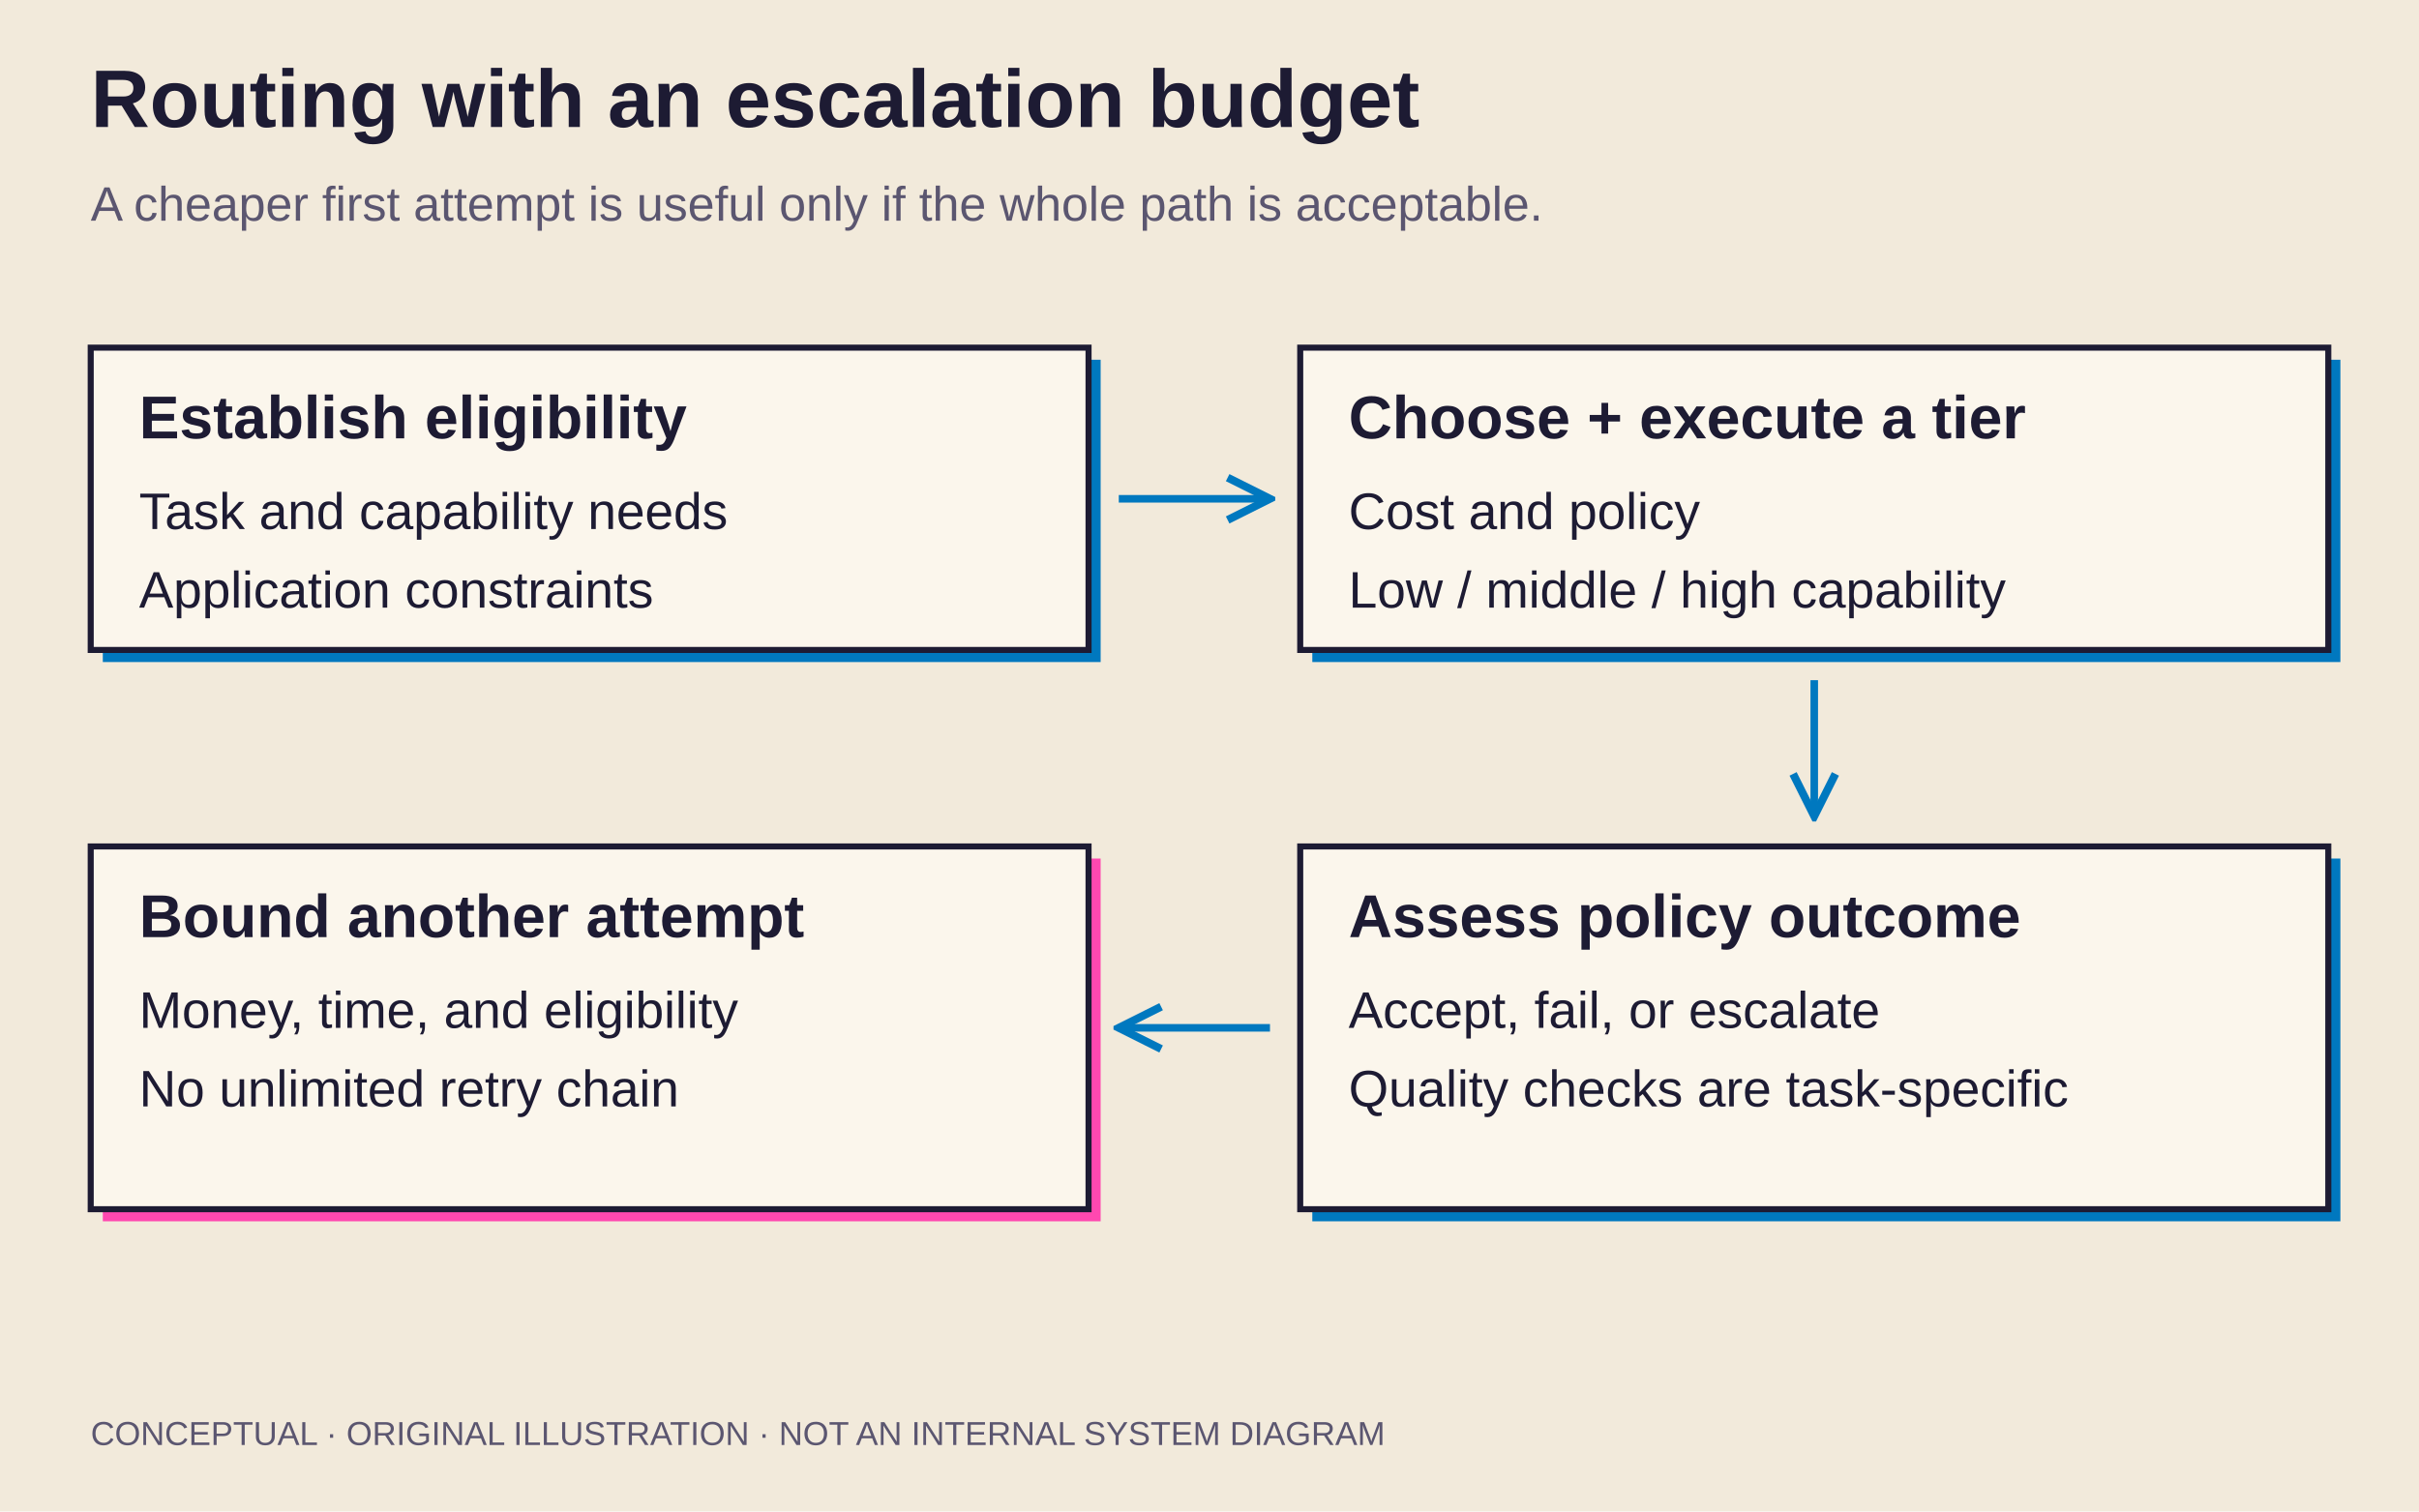
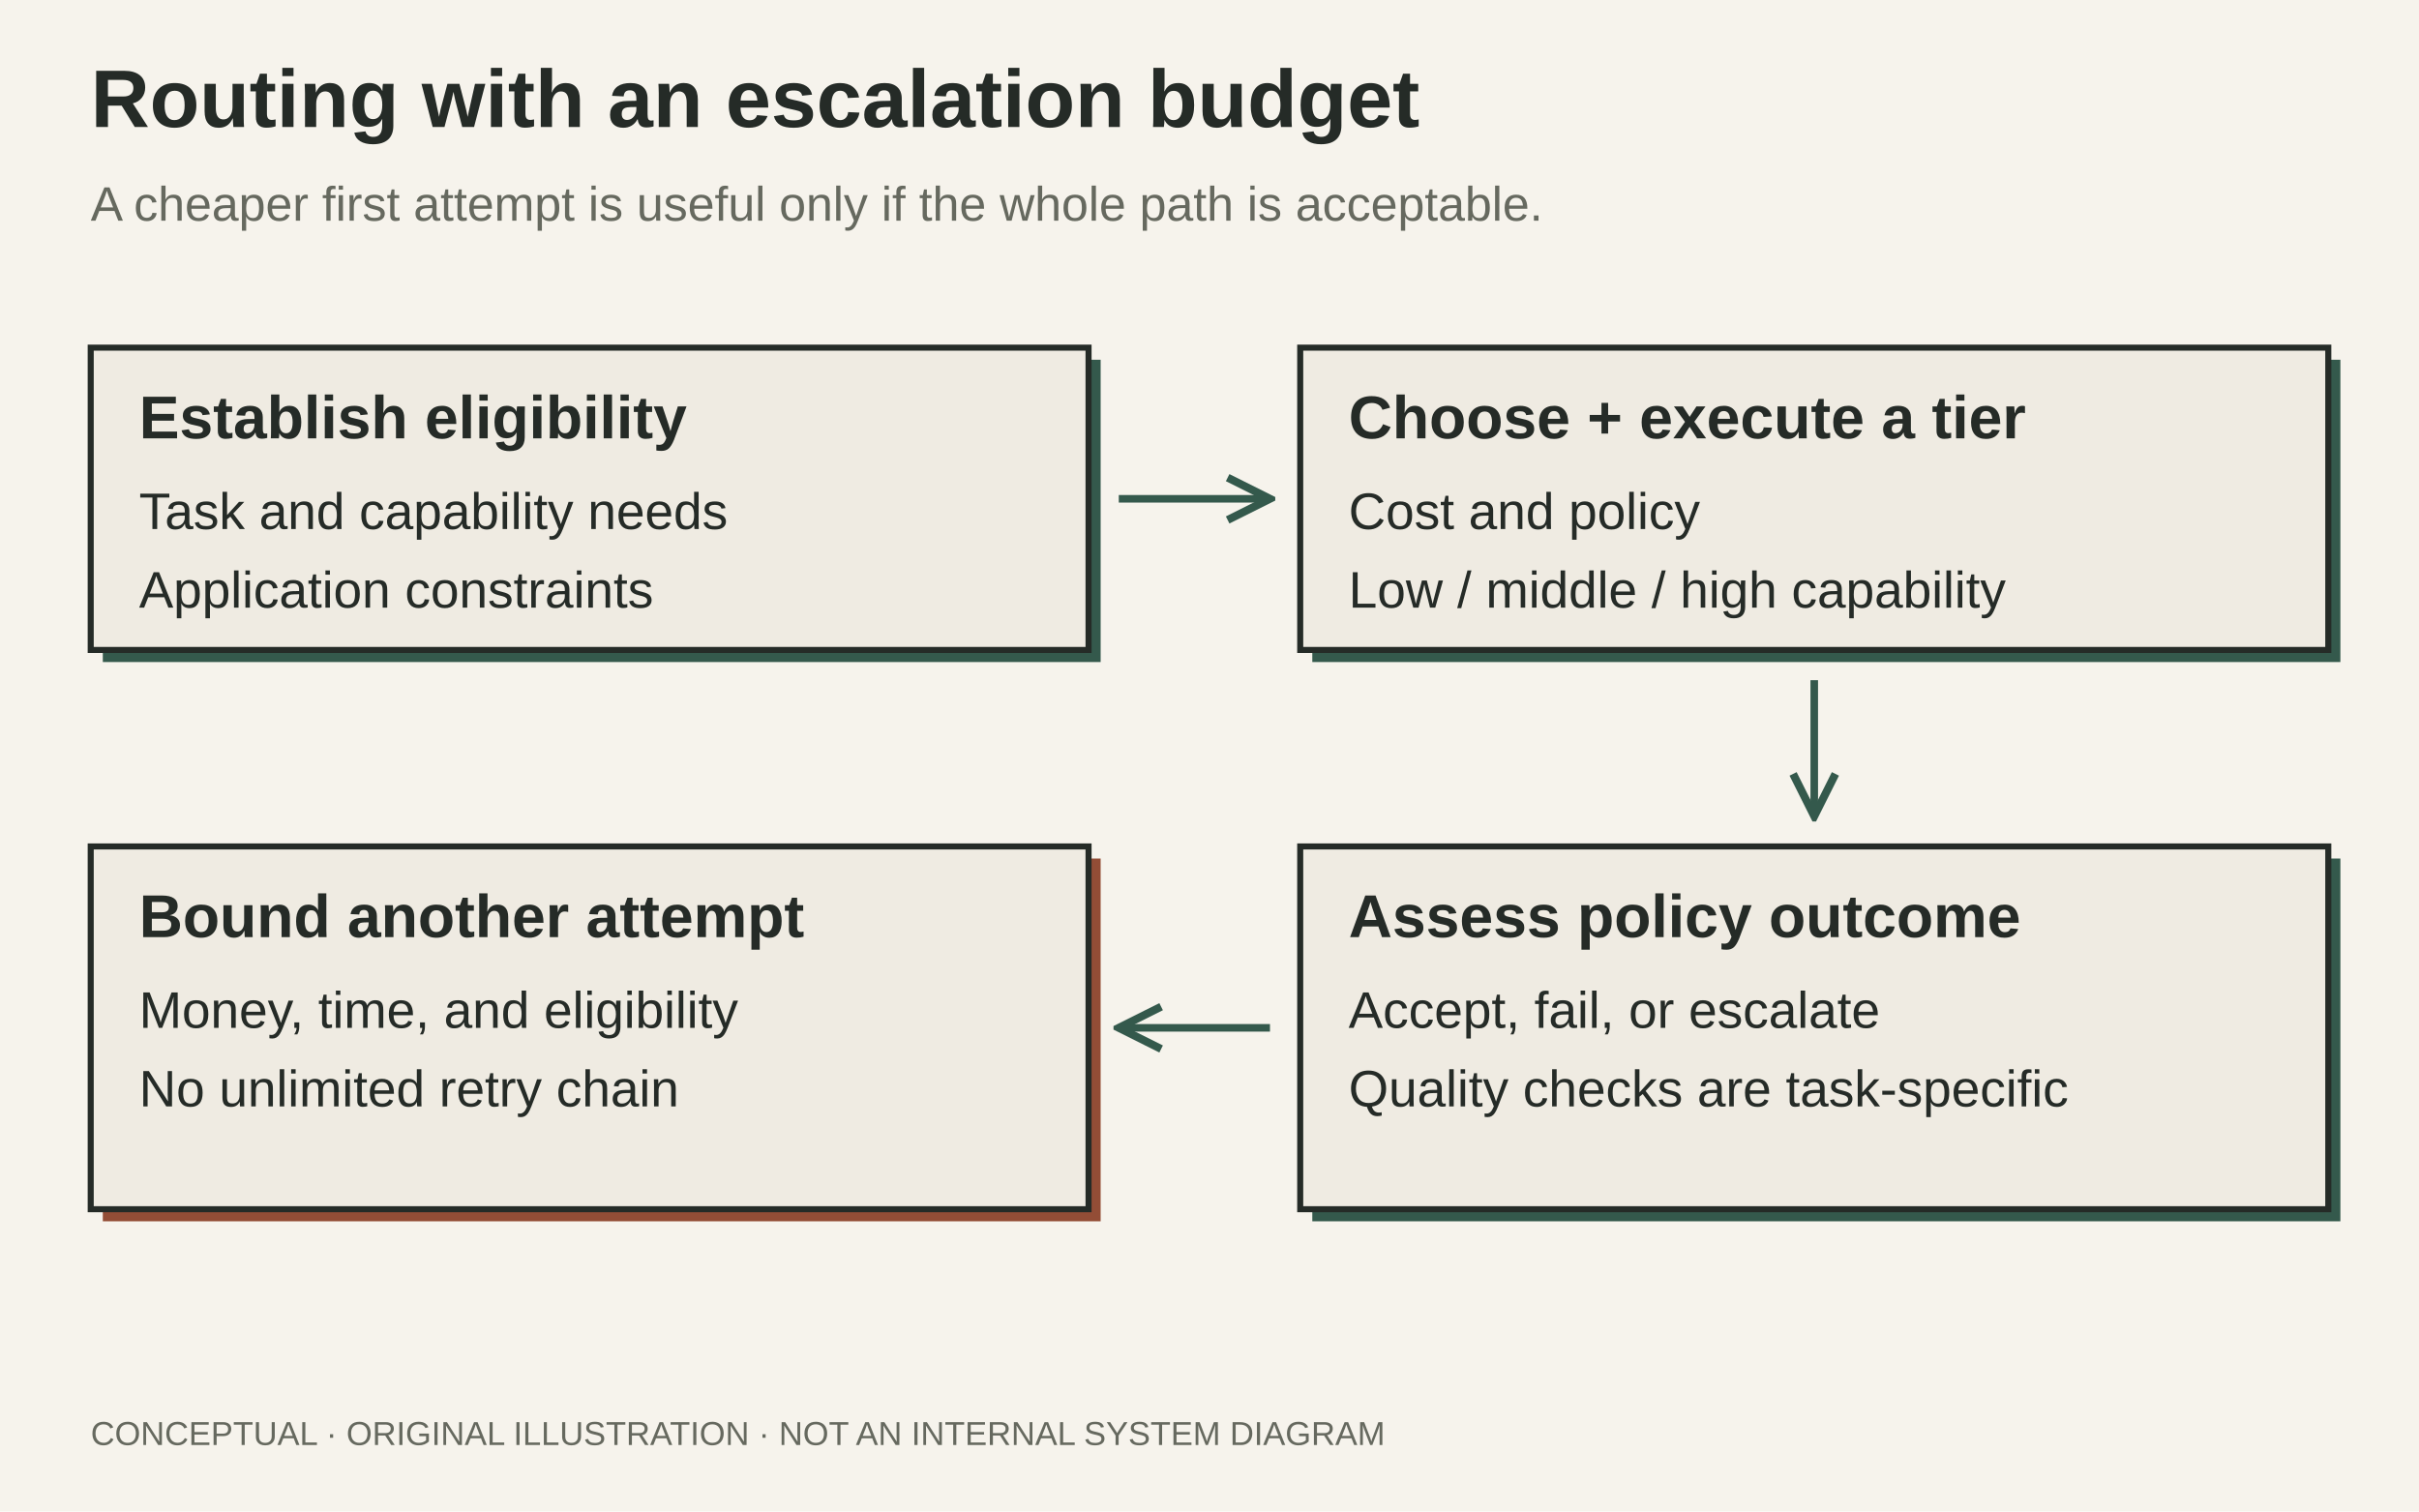
<svg xmlns="http://www.w3.org/2000/svg" width="800" height="500" viewBox="0 0 800 500" role="img" aria-labelledby="title desc">
  <defs>
    <marker id="arrow" viewBox="0 0 10 10" refX="9" refY="5" markerWidth="7" markerHeight="7" orient="auto-start-reverse">
-       <path d="M1 1 L9 5 L1 9" fill="none" stroke="#0078bf" stroke-width="1.5" />
+       <path d="M1 1 L9 5 L1 9" fill="none" stroke="#34594c" stroke-width="1.5" />
    </marker>
  </defs>
-   <rect width="800" height="500" fill="#f2eadb" />
+   <rect width="800" height="500" fill="#f6f3ec" />
  <g font-family="Arial, Helvetica, sans-serif">
-     <text x="30" y="42" font-size="27" fill="#1d1b33" font-weight="700">
+     <text x="30" y="42" font-size="27" fill="#252b27" font-weight="700">
      <tspan x="30" dy="0">Routing with an escalation budget</tspan>
    </text>
-     <text x="30" y="73" font-size="16" fill="#5b5670" font-weight="400">
+     <text x="30" y="73" font-size="16" fill="#66695f" font-weight="400">
      <tspan x="30" dy="0">A cheaper first attempt is useful only if the whole path is acceptable.</tspan>
    </text>
-     <rect x="34" y="119" width="330" height="100" fill="#0078bf" />
-     <rect x="30" y="115" width="330" height="100" fill="#fbf6ec" stroke="#1d1b33" stroke-width="2" />
-     <text x="46" y="145" font-size="20" fill="#1d1b33" font-weight="700">
+     <rect x="34" y="119" width="330" height="100" fill="#34594c" />
+     <rect x="30" y="115" width="330" height="100" fill="#efebe2" stroke="#252b27" stroke-width="2" />
+     <text x="46" y="145" font-size="20" fill="#252b27" font-weight="700">
      <tspan x="46" dy="0">Establish eligibility</tspan>
    </text>
-     <text x="46" y="175" font-size="17" fill="#1d1b33" font-weight="400">
+     <text x="46" y="175" font-size="17" fill="#252b27" font-weight="400">
      <tspan x="46" dy="0">Task and capability needs</tspan>
      <tspan x="46" dy="26">Application constraints</tspan>
    </text>
-     <path d="M370,165 L420,165" fill="none" stroke="#0078bf" stroke-width="2.5" marker-end="url(#arrow)" />
-     <rect x="434" y="119" width="340" height="100" fill="#0078bf" />
-     <rect x="430" y="115" width="340" height="100" fill="#fbf6ec" stroke="#1d1b33" stroke-width="2" />
-     <text x="446" y="145" font-size="20" fill="#1d1b33" font-weight="700">
+     <path d="M370,165 L420,165" fill="none" stroke="#34594c" stroke-width="2.5" marker-end="url(#arrow)" />
+     <rect x="434" y="119" width="340" height="100" fill="#34594c" />
+     <rect x="430" y="115" width="340" height="100" fill="#efebe2" stroke="#252b27" stroke-width="2" />
+     <text x="446" y="145" font-size="20" fill="#252b27" font-weight="700">
      <tspan x="446" dy="0">Choose + execute a tier</tspan>
    </text>
-     <text x="446" y="175" font-size="17" fill="#1d1b33" font-weight="400">
+     <text x="446" y="175" font-size="17" fill="#252b27" font-weight="400">
      <tspan x="446" dy="0">Cost and policy</tspan>
      <tspan x="446" dy="26">Low / middle / high capability</tspan>
    </text>
-     <path d="M600,225 L600,270" fill="none" stroke="#0078bf" stroke-width="2.5" marker-end="url(#arrow)" />
-     <rect x="434" y="284" width="340" height="120" fill="#0078bf" />
-     <rect x="430" y="280" width="340" height="120" fill="#fbf6ec" stroke="#1d1b33" stroke-width="2" />
-     <text x="446" y="310" font-size="20" fill="#1d1b33" font-weight="700">
+     <path d="M600,225 L600,270" fill="none" stroke="#34594c" stroke-width="2.5" marker-end="url(#arrow)" />
+     <rect x="434" y="284" width="340" height="120" fill="#34594c" />
+     <rect x="430" y="280" width="340" height="120" fill="#efebe2" stroke="#252b27" stroke-width="2" />
+     <text x="446" y="310" font-size="20" fill="#252b27" font-weight="700">
      <tspan x="446" dy="0">Assess policy outcome</tspan>
    </text>
-     <text x="446" y="340" font-size="17" fill="#1d1b33" font-weight="400">
+     <text x="446" y="340" font-size="17" fill="#252b27" font-weight="400">
      <tspan x="446" dy="0">Accept, fail, or escalate</tspan>
      <tspan x="446" dy="26">Quality checks are task-specific</tspan>
    </text>
-     <path d="M420,340 L370,340" fill="none" stroke="#0078bf" stroke-width="2.5" marker-end="url(#arrow)" />
-     <rect x="34" y="284" width="330" height="120" fill="#ff48b0" />
-     <rect x="30" y="280" width="330" height="120" fill="#fbf6ec" stroke="#1d1b33" stroke-width="2" />
-     <text x="46" y="310" font-size="20" fill="#1d1b33" font-weight="700">
+     <path d="M420,340 L370,340" fill="none" stroke="#34594c" stroke-width="2.5" marker-end="url(#arrow)" />
+     <rect x="34" y="284" width="330" height="120" fill="#934d36" />
+     <rect x="30" y="280" width="330" height="120" fill="#efebe2" stroke="#252b27" stroke-width="2" />
+     <text x="46" y="310" font-size="20" fill="#252b27" font-weight="700">
      <tspan x="46" dy="0">Bound another attempt</tspan>
    </text>
-     <text x="46" y="340" font-size="17" fill="#1d1b33" font-weight="400">
+     <text x="46" y="340" font-size="17" fill="#252b27" font-weight="400">
      <tspan x="46" dy="0">Money, time, and eligibility</tspan>
      <tspan x="46" dy="26">No unlimited retry chain</tspan>
    </text>
-     <text x="30" y="478" font-size="11" fill="#5b5670" font-weight="400">
+     <text x="30" y="478" font-size="11" fill="#66695f" font-weight="400">
      <tspan x="30" dy="0">CONCEPTUAL · ORIGINAL ILLUSTRATION · NOT AN INTERNAL SYSTEM DIAGRAM</tspan>
    </text>
  </g>
</svg>
